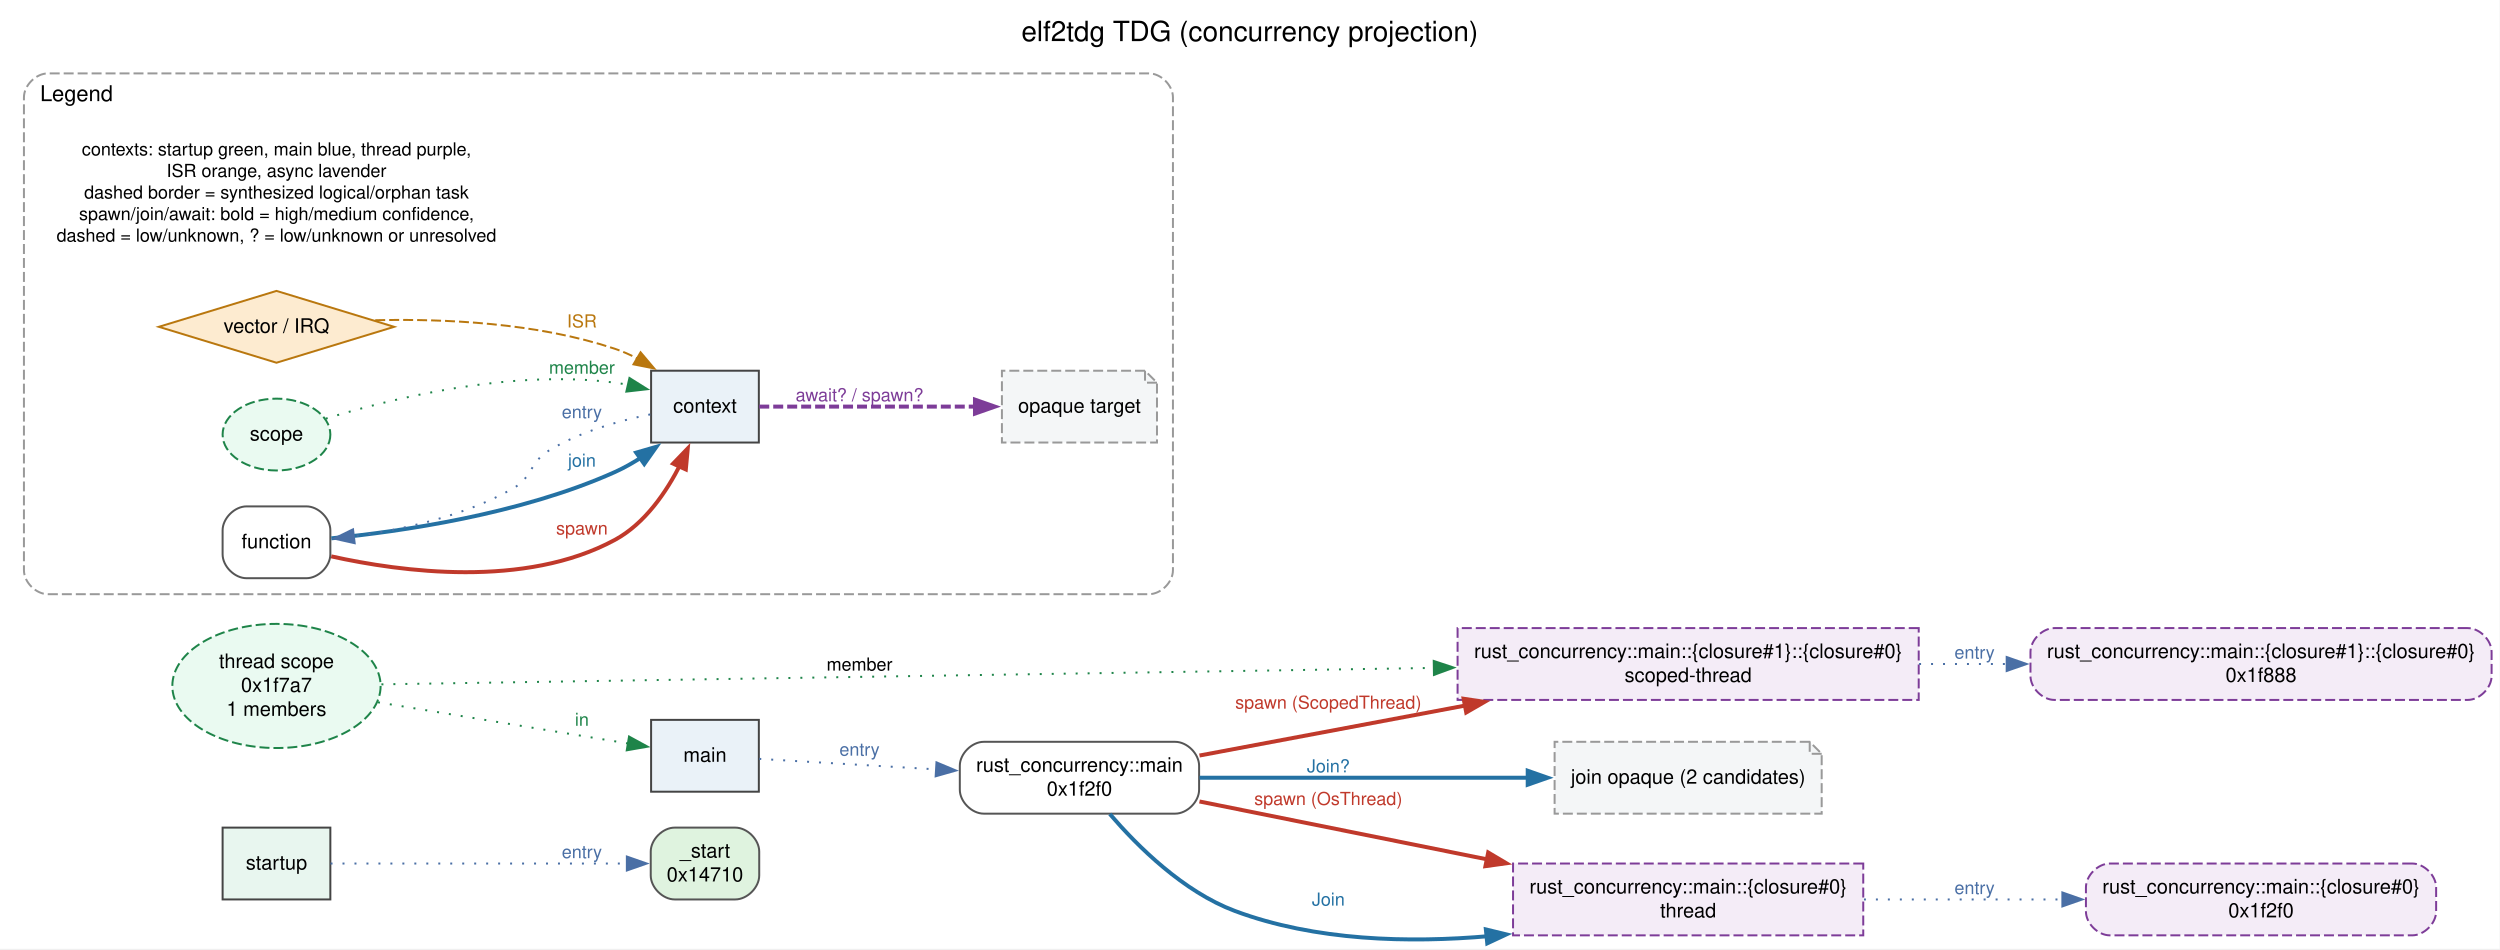
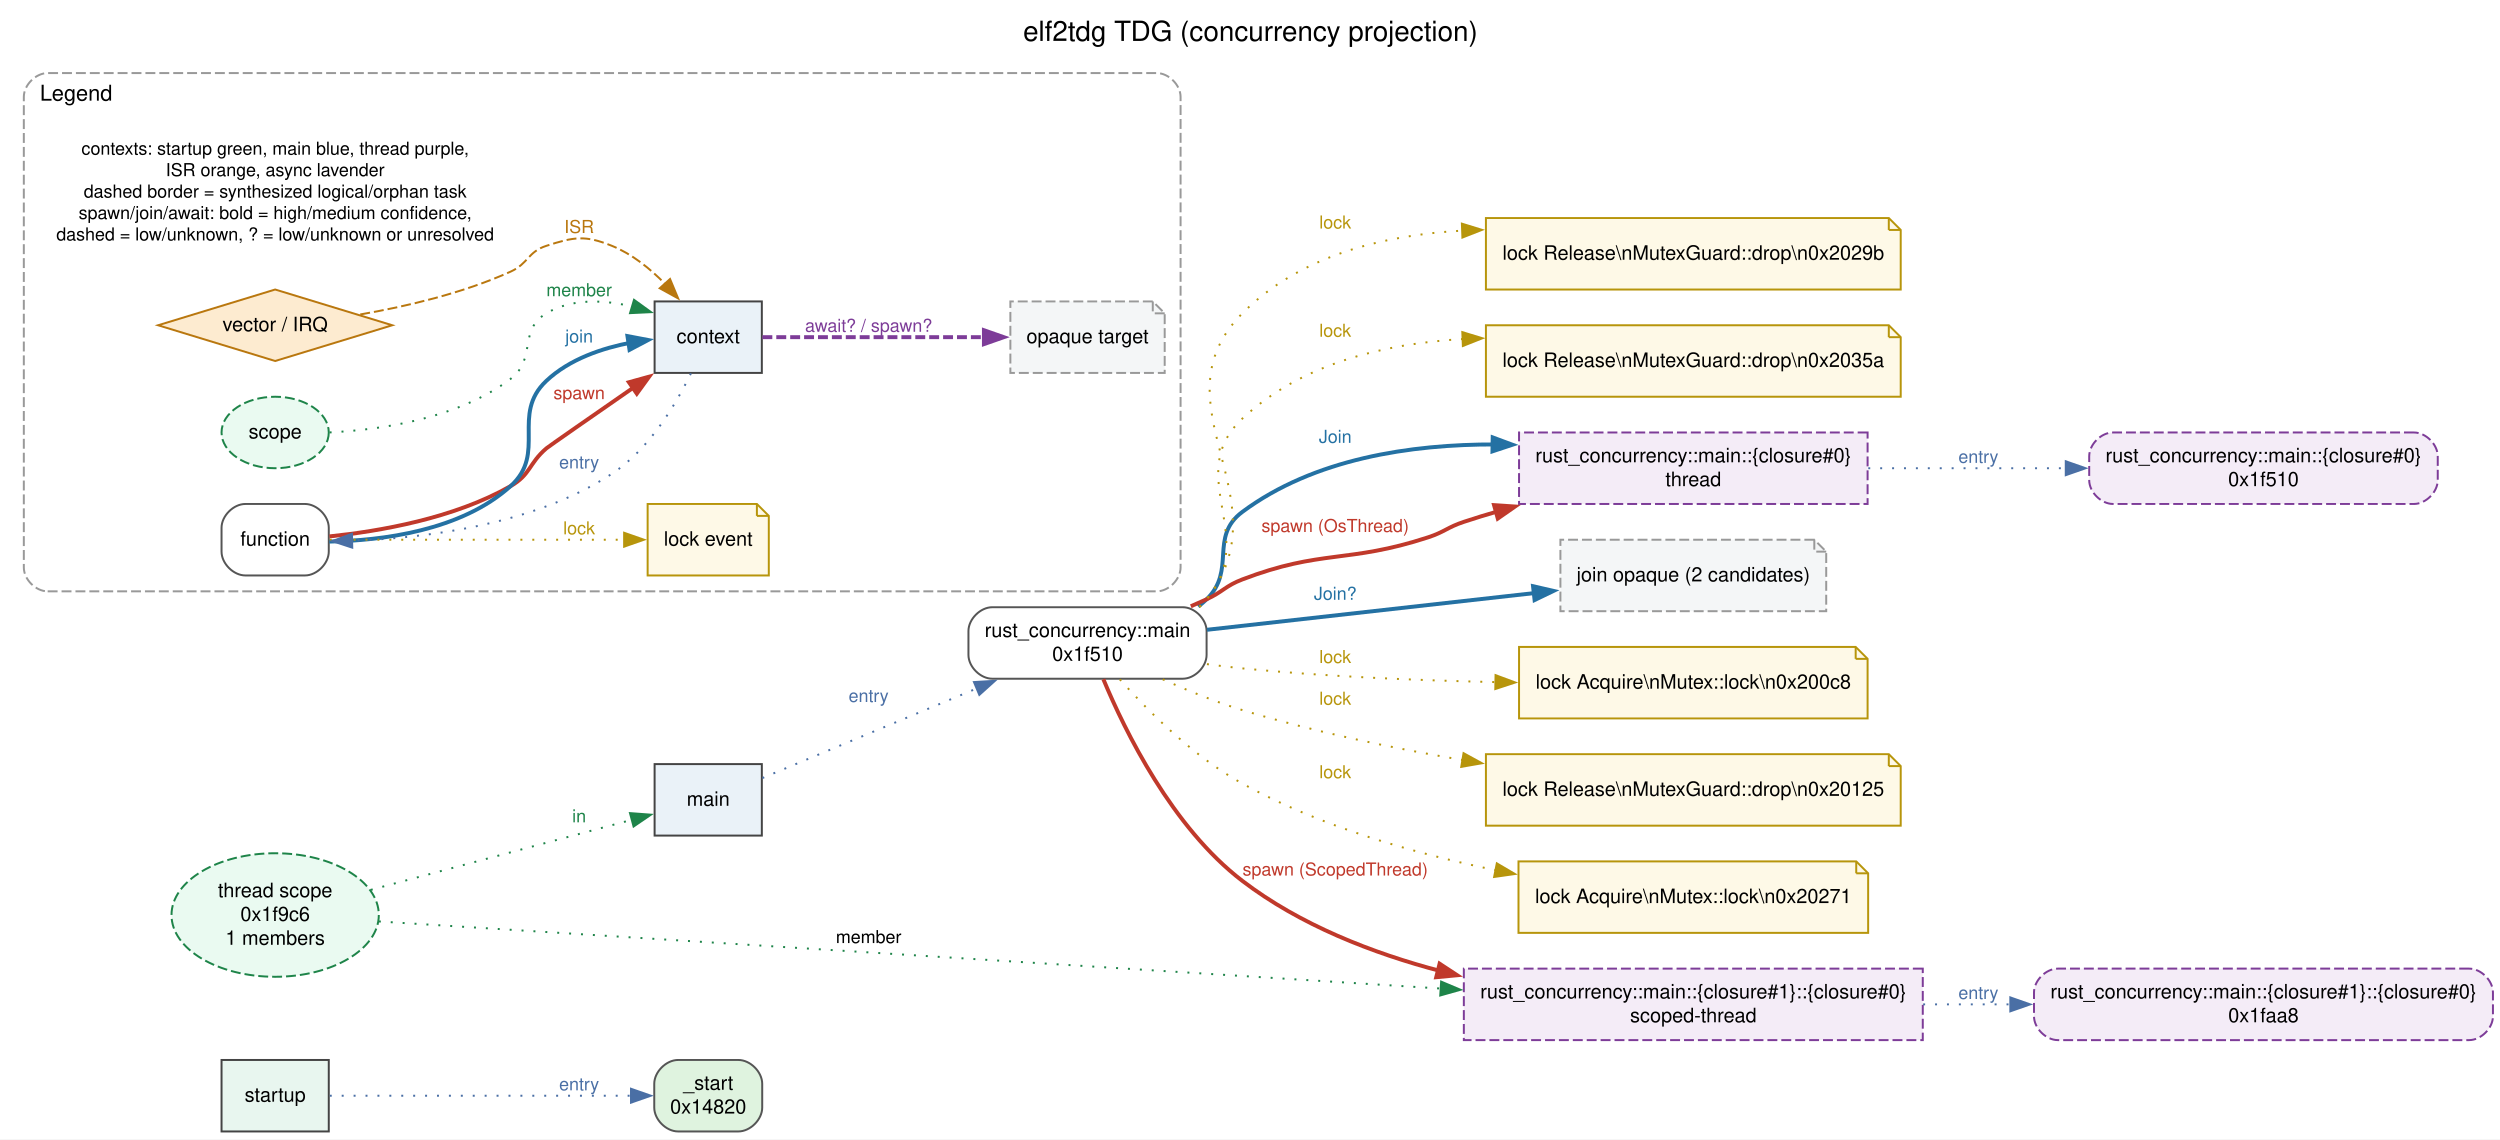
- <svg xmlns="http://www.w3.org/2000/svg" width="1253pt" height="476pt" viewBox="0.00 0.00 1253.00 476.00">
-   <g id="graph0" class="graph" transform="scale(1 1) rotate(0) translate(4 471.55)">
-     <polygon fill="white" stroke="none" points="-4,4 -4,-471.55 1248.79,-471.55 1248.79,4 -4,4" />
-     <text xml:space="preserve" text-anchor="middle" x="622.4" y="-450.95" font-family="Helvetica,sans-Serif" font-size="14.00">elf2tdg TDG (concurrency projection)</text>
+ <svg xmlns="http://www.w3.org/2000/svg" width="1259pt" height="574pt" viewBox="0.00 0.00 1259.00 574.00">
+   <g id="graph0" class="graph" transform="scale(1 1) rotate(0) translate(4 569.8)">
+     <polygon fill="white" stroke="none" points="-4,4 -4,-569.8 1255.45,-569.8 1255.45,4 -4,4" />
+     <text xml:space="preserve" text-anchor="middle" x="625.72" y="-549.2" font-family="Helvetica,sans-Serif" font-size="14.00">elf2tdg TDG (concurrency projection)</text>
    <g id="clust1" class="cluster">
-       <path fill="none" stroke="#999999" stroke-dasharray="5,2" d="M20,-173.75C20,-173.75 571.88,-173.75 571.88,-173.75 577.88,-173.75 583.88,-179.75 583.88,-185.75 583.88,-185.75 583.88,-422.75 583.88,-422.75 583.88,-428.75 577.88,-434.75 571.88,-434.75 571.88,-434.75 20,-434.75 20,-434.75 14,-434.75 8,-428.75 8,-422.75 8,-422.75 8,-185.75 8,-185.75 8,-179.75 14,-173.75 20,-173.75" />
-       <text xml:space="preserve" text-anchor="middle" x="34.35" y="-420.85" font-family="Helvetica,sans-Serif" font-size="11.00">Legend</text>
+       <path fill="none" stroke="#999999" stroke-dasharray="5,2" d="M20,-272C20,-272 578.54,-272 578.54,-272 584.54,-272 590.54,-278 590.54,-284 590.54,-284 590.54,-521 590.54,-521 590.54,-527 584.54,-533 578.54,-533 578.54,-533 20,-533 20,-533 14,-533 8,-527 8,-521 8,-521 8,-284 8,-284 8,-278 14,-272 20,-272" />
+       <text xml:space="preserve" text-anchor="middle" x="34.35" y="-519.1" font-family="Helvetica,sans-Serif" font-size="11.00">Legend</text>
    </g>
    <g id="node1" class="node">
-       <path fill="#dff3df" stroke="#555555" d="M364.52,-56.75C364.52,-56.75 334.15,-56.75 334.15,-56.75 328.15,-56.75 322.15,-50.75 322.15,-44.75 322.15,-44.75 322.15,-32.75 322.15,-32.75 322.15,-26.75 328.15,-20.75 334.15,-20.75 334.15,-20.75 364.52,-20.75 364.52,-20.75 370.52,-20.75 376.52,-26.75 376.52,-32.75 376.52,-32.75 376.52,-44.75 376.52,-44.75 376.52,-50.75 370.52,-56.75 364.52,-56.75" />
-       <text xml:space="preserve" text-anchor="middle" x="349.33" y="-41.75" font-family="Helvetica,sans-Serif" font-size="10.00">_start</text>
-       <text xml:space="preserve" text-anchor="middle" x="349.33" y="-29.75" font-family="Helvetica,sans-Serif" font-size="10.00">0x14710</text>
+       <path fill="#dff3df" stroke="#555555" d="M367.85,-36C367.85,-36 337.48,-36 337.48,-36 331.48,-36 325.48,-30 325.48,-24 325.48,-24 325.48,-12 325.48,-12 325.48,-6 331.48,0 337.48,0 337.48,0 367.85,0 367.85,0 373.85,0 379.85,-6 379.85,-12 379.85,-12 379.85,-24 379.85,-24 379.85,-30 373.85,-36 367.85,-36" />
+       <text xml:space="preserve" text-anchor="middle" x="352.66" y="-21" font-family="Helvetica,sans-Serif" font-size="10.00">_start</text>
+       <text xml:space="preserve" text-anchor="middle" x="352.66" y="-9" font-family="Helvetica,sans-Serif" font-size="10.00">0x14820</text>
    </g>
    <g id="node2" class="node">
-       <path fill="#ffffff" stroke="#555555" d="M584.99,-99.75C584.99,-99.75 489.06,-99.75 489.06,-99.75 483.06,-99.75 477.06,-93.75 477.06,-87.75 477.06,-87.75 477.06,-75.75 477.06,-75.75 477.06,-69.75 483.06,-63.75 489.06,-63.75 489.06,-63.75 584.99,-63.75 584.99,-63.75 590.99,-63.75 596.99,-69.75 596.99,-75.75 596.99,-75.75 596.99,-87.75 596.99,-87.75 596.99,-93.75 590.99,-99.75 584.99,-99.75" />
-       <text xml:space="preserve" text-anchor="middle" x="537.02" y="-84.75" font-family="Helvetica,sans-Serif" font-size="10.00">rust_concurrency::main</text>
-       <text xml:space="preserve" text-anchor="middle" x="537.02" y="-72.75" font-family="Helvetica,sans-Serif" font-size="10.00">0x1f2f0</text>
+       <path fill="#ffffff" stroke="#555555" d="M591.64,-264C591.64,-264 495.71,-264 495.71,-264 489.71,-264 483.71,-258 483.71,-252 483.71,-252 483.71,-240 483.71,-240 483.71,-234 489.71,-228 495.71,-228 495.71,-228 591.64,-228 591.64,-228 597.64,-228 603.64,-234 603.64,-240 603.64,-240 603.64,-252 603.64,-252 603.64,-258 597.64,-264 591.64,-264" />
+       <text xml:space="preserve" text-anchor="middle" x="543.68" y="-249" font-family="Helvetica,sans-Serif" font-size="10.00">rust_concurrency::main</text>
+       <text xml:space="preserve" text-anchor="middle" x="543.68" y="-237" font-family="Helvetica,sans-Serif" font-size="10.00">0x1f510</text>
    </g>
    <g id="node6" class="node">
-       <polygon fill="#f4ecf7" stroke="#7d3c98" stroke-dasharray="5,2" points="957.66,-156.75 726.54,-156.75 726.54,-120.75 957.66,-120.75 957.66,-156.75" />
-       <text xml:space="preserve" text-anchor="middle" x="842.1" y="-141.75" font-family="Helvetica,sans-Serif" font-size="10.00">rust_concurrency::main::{closure#1}::{closure#0}</text>
-       <text xml:space="preserve" text-anchor="middle" x="842.1" y="-129.75" font-family="Helvetica,sans-Serif" font-size="10.00">scoped-thread</text>
+       <polygon fill="#f4ecf7" stroke="#7d3c98" stroke-dasharray="5,2" points="964.31,-82 733.19,-82 733.19,-46 964.31,-46 964.31,-82" />
+       <text xml:space="preserve" text-anchor="middle" x="848.75" y="-67" font-family="Helvetica,sans-Serif" font-size="10.00">rust_concurrency::main::{closure#1}::{closure#0}</text>
+       <text xml:space="preserve" text-anchor="middle" x="848.75" y="-55" font-family="Helvetica,sans-Serif" font-size="10.00">scoped-thread</text>
    </g>
    <g id="edge10" class="edge">
-       <path fill="none" stroke="#c0392b" stroke-width="2" d="M597.18,-92.88C635.45,-100.08 686.44,-109.67 731.9,-118.22" />
-       <polygon fill="#c0392b" stroke="#c0392b" stroke-width="2" points="729.57,-121.34 740.05,-119.75 730.87,-114.46 729.57,-121.34" />
-       <text xml:space="preserve" text-anchor="middle" x="661.76" y="-116.37" font-family="Helvetica,sans-Serif" font-size="9.00" fill="#c0392b">spawn (ScopedThread)</text>
+       <path fill="none" stroke="#c0392b" stroke-width="2" d="M551.65,-227.74C562.6,-201.47 586.29,-153.23 621.64,-126.2 650.59,-104.07 686.93,-89.81 721.96,-80.63" />
+       <polygon fill="#c0392b" stroke="#c0392b" stroke-width="2" points="720.98,-84.48 729.84,-78.67 719.29,-77.68 720.98,-84.48" />
+       <text xml:space="preserve" text-anchor="middle" x="668.42" y="-128.9" font-family="Helvetica,sans-Serif" font-size="9.00" fill="#c0392b">spawn (ScopedThread)</text>
    </g>
    <g id="node8" class="node">
-       <polygon fill="#f4ecf7" stroke="#7d3c98" stroke-dasharray="5,2" points="929.86,-38.75 754.34,-38.75 754.34,-2.75 929.86,-2.75 929.86,-38.75" />
-       <text xml:space="preserve" text-anchor="middle" x="842.1" y="-23.75" font-family="Helvetica,sans-Serif" font-size="10.00">rust_concurrency::main::{closure#0}</text>
-       <text xml:space="preserve" text-anchor="middle" x="842.1" y="-11.75" font-family="Helvetica,sans-Serif" font-size="10.00">thread</text>
+       <polygon fill="#f4ecf7" stroke="#7d3c98" stroke-dasharray="5,2" points="936.52,-352 760.99,-352 760.99,-316 936.52,-316 936.52,-352" />
+       <text xml:space="preserve" text-anchor="middle" x="848.75" y="-337" font-family="Helvetica,sans-Serif" font-size="10.00">rust_concurrency::main::{closure#0}</text>
+       <text xml:space="preserve" text-anchor="middle" x="848.75" y="-325" font-family="Helvetica,sans-Serif" font-size="10.00">thread</text>
    </g>
    <g id="edge7" class="edge">
-       <path fill="none" stroke="#2471a3" stroke-width="2" d="M552.24,-63.56C566.21,-47.3 589.13,-24.61 614.99,-14.95 655.09,0.02 702.03,1.19 742.72,-2.4" />
-       <polygon fill="#2471a3" stroke="#2471a3" stroke-width="2" points="740.71,-5.72 751.01,-3.23 741.41,1.25 740.71,-5.72" />
-       <text xml:space="preserve" text-anchor="middle" x="661.76" y="-17.65" font-family="Helvetica,sans-Serif" font-size="9.00" fill="#2471a3">Join</text>
+       <path fill="none" stroke="#2471a3" stroke-width="2" d="M599.41,-264.34C600.89,-265.49 602.31,-266.71 603.64,-268 618.81,-282.71 604.69,-299.39 621.64,-312 657.66,-338.8 706.35,-346.12 749.32,-345.98" />
+       <polygon fill="#2471a3" stroke="#2471a3" stroke-width="2" points="747.73,-349.51 757.67,-345.83 747.61,-342.51 747.73,-349.51" />
+       <text xml:space="preserve" text-anchor="middle" x="668.42" y="-346.77" font-family="Helvetica,sans-Serif" font-size="9.00" fill="#2471a3">Join</text>
    </g>
    <g id="edge9" class="edge">
-       <path fill="none" stroke="#c0392b" stroke-width="2" d="M597.18,-69.85C638.57,-61.52 694.83,-50.19 742.89,-40.52" />
-       <polygon fill="#c0392b" stroke="#c0392b" stroke-width="2" points="741.88,-44.29 751,-38.89 740.5,-37.43 741.88,-44.29" />
-       <text xml:space="preserve" text-anchor="middle" x="661.76" y="-68.09" font-family="Helvetica,sans-Serif" font-size="9.00" fill="#c0392b">spawn (OsThread)</text>
+       <path fill="none" stroke="#c0392b" stroke-width="2" d="M595.69,-264.48C598.4,-265.64 601.06,-266.81 603.64,-268 611.95,-271.83 613.09,-274.73 621.64,-278 661.47,-293.22 674.67,-285.96 715.19,-299.2 723.48,-301.91 724.92,-304.26 733.19,-307 738.95,-308.91 744.91,-310.74 750.96,-312.48" />
+       <polygon fill="#c0392b" stroke="#c0392b" stroke-width="2" points="748.41,-315.4 758.98,-314.71 750.28,-308.66 748.41,-315.4" />
+       <text xml:space="preserve" text-anchor="middle" x="668.42" y="-301.9" font-family="Helvetica,sans-Serif" font-size="9.00" fill="#c0392b">spawn (OsThread)</text>
    </g>
    <g id="node10" class="node">
-       <polygon fill="#f4f6f7" stroke="#999999" stroke-dasharray="5,2" points="903.03,-99.75 775.17,-99.75 775.17,-63.75 909.03,-63.75 909.03,-93.75 903.03,-99.75" />
-       <polyline fill="none" stroke="#999999" stroke-dasharray="5,2" points="903.03,-99.75 903.03,-93.75" />
-       <polyline fill="none" stroke="#999999" stroke-dasharray="5,2" points="909.03,-93.75 903.03,-93.75" />
-       <text xml:space="preserve" text-anchor="middle" x="842.1" y="-78.75" font-family="Helvetica,sans-Serif" font-size="10.00">join opaque (2 candidates)</text>
+       <polygon fill="#f4f6f7" stroke="#999999" stroke-dasharray="5,2" points="909.68,-298 781.82,-298 781.82,-262 915.68,-262 915.68,-292 909.68,-298" />
+       <polyline fill="none" stroke="#999999" stroke-dasharray="5,2" points="909.68,-298 909.68,-292" />
+       <polyline fill="none" stroke="#999999" stroke-dasharray="5,2" points="915.68,-292 909.68,-292" />
+       <text xml:space="preserve" text-anchor="middle" x="848.75" y="-277" font-family="Helvetica,sans-Serif" font-size="10.00">join opaque (2 candidates)</text>
    </g>
    <g id="edge8" class="edge">
-       <path fill="none" stroke="#2471a3" stroke-width="2" d="M597.18,-81.75C644.58,-81.75 711.49,-81.75 763.25,-81.75" />
-       <polygon fill="#2471a3" stroke="#2471a3" stroke-width="2" points="761.69,-85.25 771.69,-81.75 761.69,-78.25 761.69,-85.25" />
-       <text xml:space="preserve" text-anchor="middle" x="661.76" y="-84.45" font-family="Helvetica,sans-Serif" font-size="9.00" fill="#2471a3">Join?</text>
+       <path fill="none" stroke="#2471a3" stroke-width="2" d="M603.83,-252.64C651.34,-257.97 718.43,-265.49 770.23,-271.3" />
+       <polygon fill="#2471a3" stroke="#2471a3" stroke-width="2" points="768.04,-274.58 778.36,-272.22 768.82,-267.62 768.04,-274.58" />
+       <text xml:space="preserve" text-anchor="middle" x="668.42" y="-267.74" font-family="Helvetica,sans-Serif" font-size="9.00" fill="#2471a3">Join?</text>
+     </g>
+     <g id="node11" class="node">
+       <polygon fill="#fef9e7" stroke="#b7950b" points="930.52,-244 760.99,-244 760.99,-208 936.52,-208 936.52,-238 930.52,-244" />
+       <polyline fill="none" stroke="#b7950b" points="930.52,-244 930.52,-238" />
+       <polyline fill="none" stroke="#b7950b" points="936.52,-238 930.52,-238" />
+       <text xml:space="preserve" text-anchor="middle" x="848.75" y="-223" font-family="Helvetica,sans-Serif" font-size="10.00">lock Acquire\nMutex::lock\n0x200c8</text>
+     </g>
+     <g id="edge11" class="edge">
+       <path fill="none" stroke="#b7950b" stroke-dasharray="1,5" d="M603.82,-235.35C609.82,-234.51 615.85,-233.77 621.64,-233.2 663.35,-229.09 709.58,-227.15 749.31,-226.29" />
+       <polygon fill="#b7950b" stroke="#b7950b" points="749.16,-229.8 759.09,-226.1 749.03,-222.8 749.16,-229.8" />
+       <text xml:space="preserve" text-anchor="middle" x="668.42" y="-235.9" font-family="Helvetica,sans-Serif" font-size="9.00" fill="#b7950b">lock</text>
+     </g>
+     <g id="node12" class="node">
+       <polygon fill="#fef9e7" stroke="#b7950b" points="947.2,-190 744.31,-190 744.31,-154 953.2,-154 953.2,-184 947.2,-190" />
+       <polyline fill="none" stroke="#b7950b" points="947.2,-190 947.2,-184" />
+       <polyline fill="none" stroke="#b7950b" points="953.2,-184 947.2,-184" />
+       <text xml:space="preserve" text-anchor="middle" x="848.75" y="-169" font-family="Helvetica,sans-Serif" font-size="10.00">lock Release\nMutexGuard::drop\n0x20125</text>
+     </g>
+     <g id="edge12" class="edge">
+       <path fill="none" stroke="#b7950b" stroke-dasharray="1,5" d="M581.58,-227.67C594.06,-222.04 608.24,-216.27 621.64,-212.2 657.17,-201.41 696.76,-193.15 732.77,-187.01" />
+       <polygon fill="#b7950b" stroke="#b7950b" points="733.04,-190.51 742.33,-185.42 731.89,-183.61 733.04,-190.51" />
+       <text xml:space="preserve" text-anchor="middle" x="668.42" y="-214.9" font-family="Helvetica,sans-Serif" font-size="9.00" fill="#b7950b">lock</text>
+     </g>
+     <g id="node13" class="node">
+       <polygon fill="#fef9e7" stroke="#b7950b" points="930.8,-136 760.71,-136 760.71,-100 936.8,-100 936.8,-130 930.8,-136" />
+       <polyline fill="none" stroke="#b7950b" points="930.8,-136 930.8,-130" />
+       <polyline fill="none" stroke="#b7950b" points="936.8,-130 930.8,-130" />
+       <text xml:space="preserve" text-anchor="middle" x="848.75" y="-115" font-family="Helvetica,sans-Serif" font-size="10.00">lock Acquire\nMutex::lock\n0x20271</text>
+     </g>
+     <g id="edge13" class="edge">
+       <path fill="none" stroke="#b7950b" stroke-dasharray="1,5" d="M559.94,-227.67C574.28,-211.58 597.16,-188.7 621.64,-175.2 660.7,-153.66 708.01,-140.06 749.23,-131.57" />
+       <polygon fill="#b7950b" stroke="#b7950b" points="749.79,-135.02 758.92,-129.65 748.44,-128.16 749.79,-135.02" />
+       <text xml:space="preserve" text-anchor="middle" x="668.42" y="-177.9" font-family="Helvetica,sans-Serif" font-size="9.00" fill="#b7950b">lock</text>
+     </g>
+     <g id="node14" class="node">
+       <polygon fill="#fef9e7" stroke="#b7950b" points="947.2,-460 744.31,-460 744.31,-424 953.2,-424 953.2,-454 947.2,-460" />
+       <polyline fill="none" stroke="#b7950b" points="947.2,-460 947.2,-454" />
+       <polyline fill="none" stroke="#b7950b" points="953.2,-454 947.2,-454" />
+       <text xml:space="preserve" text-anchor="middle" x="848.75" y="-439" font-family="Helvetica,sans-Serif" font-size="10.00">lock Release\nMutexGuard::drop\n0x2029b</text>
+     </g>
+     <g id="edge14" class="edge">
+       <path fill="none" stroke="#b7950b" stroke-dasharray="1,5" d="M600.12,-264.14C601.38,-265.34 602.56,-266.63 603.64,-268 643.65,-318.59 576.21,-366.22 621.64,-412 650.33,-440.9 692.45,-451.43 732.59,-453.67" />
+       <polygon fill="#b7950b" stroke="#b7950b" points="732.21,-457.16 742.33,-454.04 732.47,-450.17 732.21,-457.16" />
+       <text xml:space="preserve" text-anchor="middle" x="668.42" y="-454.72" font-family="Helvetica,sans-Serif" font-size="9.00" fill="#b7950b">lock</text>
+     </g>
+     <g id="node15" class="node">
+       <polygon fill="#fef9e7" stroke="#b7950b" points="947.2,-406 744.31,-406 744.31,-370 953.2,-370 953.2,-400 947.2,-406" />
+       <polyline fill="none" stroke="#b7950b" points="947.2,-406 947.2,-400" />
+       <polyline fill="none" stroke="#b7950b" points="953.2,-400 947.2,-400" />
+       <text xml:space="preserve" text-anchor="middle" x="848.75" y="-385" font-family="Helvetica,sans-Serif" font-size="10.00">lock Release\nMutexGuard::drop\n0x2035a</text>
+     </g>
+     <g id="edge15" class="edge">
+       <path fill="none" stroke="#b7950b" stroke-dasharray="1,5" d="M599.99,-264.24C601.29,-265.42 602.51,-266.67 603.64,-268 630.34,-299.41 591.52,-330.85 621.64,-359 651.12,-386.54 692.97,-396.75 732.66,-399.06" />
+       <polygon fill="#b7950b" stroke="#b7950b" points="732.42,-402.55 742.55,-399.46 732.7,-395.56 732.42,-402.55" />
+       <text xml:space="preserve" text-anchor="middle" x="668.42" y="-400.21" font-family="Helvetica,sans-Serif" font-size="9.00" fill="#b7950b">lock</text>
    </g>
    <g id="node3" class="node">
-       <path fill="#f4ecf7" stroke="#7d3c98" stroke-dasharray="5,2" d="M1204.99,-38.75C1204.99,-38.75 1053.47,-38.75 1053.47,-38.75 1047.47,-38.75 1041.47,-32.75 1041.47,-26.75 1041.47,-26.75 1041.47,-14.75 1041.47,-14.75 1041.47,-8.75 1047.47,-2.75 1053.47,-2.75 1053.47,-2.75 1204.99,-2.75 1204.99,-2.75 1210.99,-2.75 1216.99,-8.75 1216.99,-14.75 1216.99,-14.75 1216.99,-26.75 1216.99,-26.75 1216.99,-32.75 1210.99,-38.75 1204.99,-38.75" />
-       <text xml:space="preserve" text-anchor="middle" x="1129.23" y="-23.75" font-family="Helvetica,sans-Serif" font-size="10.00">rust_concurrency::main::{closure#0}</text>
-       <text xml:space="preserve" text-anchor="middle" x="1129.23" y="-11.75" font-family="Helvetica,sans-Serif" font-size="10.00">0x1f2f0</text>
+       <path fill="#f4ecf7" stroke="#7d3c98" stroke-dasharray="5,2" d="M1211.65,-352C1211.65,-352 1060.12,-352 1060.12,-352 1054.12,-352 1048.12,-346 1048.12,-340 1048.12,-340 1048.12,-328 1048.12,-328 1048.12,-322 1054.12,-316 1060.12,-316 1060.12,-316 1211.65,-316 1211.65,-316 1217.65,-316 1223.65,-322 1223.65,-328 1223.65,-328 1223.65,-340 1223.65,-340 1223.65,-346 1217.65,-352 1211.65,-352" />
+       <text xml:space="preserve" text-anchor="middle" x="1135.88" y="-337" font-family="Helvetica,sans-Serif" font-size="10.00">rust_concurrency::main::{closure#0}</text>
+       <text xml:space="preserve" text-anchor="middle" x="1135.88" y="-325" font-family="Helvetica,sans-Serif" font-size="10.00">0x1f510</text>
    </g>
    <g id="node4" class="node">
-       <path fill="#f4ecf7" stroke="#7d3c98" stroke-dasharray="5,2" d="M1232.79,-156.75C1232.79,-156.75 1025.67,-156.75 1025.67,-156.75 1019.67,-156.75 1013.67,-150.75 1013.67,-144.75 1013.67,-144.75 1013.67,-132.75 1013.67,-132.75 1013.67,-126.75 1019.67,-120.75 1025.67,-120.75 1025.67,-120.75 1232.79,-120.75 1232.79,-120.75 1238.79,-120.75 1244.79,-126.75 1244.79,-132.75 1244.79,-132.75 1244.79,-144.75 1244.79,-144.75 1244.79,-150.75 1238.79,-156.75 1232.79,-156.75" />
-       <text xml:space="preserve" text-anchor="middle" x="1129.23" y="-141.75" font-family="Helvetica,sans-Serif" font-size="10.00">rust_concurrency::main::{closure#1}::{closure#0}</text>
-       <text xml:space="preserve" text-anchor="middle" x="1129.23" y="-129.75" font-family="Helvetica,sans-Serif" font-size="10.00">0x1f888</text>
+       <path fill="#f4ecf7" stroke="#7d3c98" stroke-dasharray="5,2" d="M1239.45,-82C1239.45,-82 1032.32,-82 1032.32,-82 1026.32,-82 1020.32,-76 1020.32,-70 1020.32,-70 1020.32,-58 1020.32,-58 1020.32,-52 1026.32,-46 1032.32,-46 1032.32,-46 1239.45,-46 1239.45,-46 1245.45,-46 1251.45,-52 1251.45,-58 1251.45,-58 1251.45,-70 1251.45,-70 1251.45,-76 1245.45,-82 1239.45,-82" />
+       <text xml:space="preserve" text-anchor="middle" x="1135.88" y="-67" font-family="Helvetica,sans-Serif" font-size="10.00">rust_concurrency::main::{closure#1}::{closure#0}</text>
+       <text xml:space="preserve" text-anchor="middle" x="1135.88" y="-55" font-family="Helvetica,sans-Serif" font-size="10.00">0x1faa8</text>
    </g>
    <g id="node5" class="node">
-       <polygon fill="#eaf2f8" stroke="#444444" points="376.33,-110.75 322.33,-110.75 322.33,-74.75 376.33,-74.75 376.33,-110.75" />
-       <text xml:space="preserve" text-anchor="middle" x="349.33" y="-89.75" font-family="Helvetica,sans-Serif" font-size="10.00">main</text>
+       <polygon fill="#eaf2f8" stroke="#444444" points="379.66,-185 325.66,-185 325.66,-149 379.66,-149 379.66,-185" />
+       <text xml:space="preserve" text-anchor="middle" x="352.66" y="-164" font-family="Helvetica,sans-Serif" font-size="10.00">main</text>
    </g>
    <g id="edge1" class="edge">
-       <path fill="none" stroke="#4a6fa5" stroke-dasharray="1,5" d="M376.54,-91.2C399.6,-89.84 434.26,-87.78 465.37,-85.94" />
-       <polygon fill="#4a6fa5" stroke="#4a6fa5" points="465.36,-89.45 475.14,-85.36 464.95,-82.46 465.36,-89.45" />
-       <text xml:space="preserve" text-anchor="middle" x="426.79" y="-92.8" font-family="Helvetica,sans-Serif" font-size="9.00" fill="#4a6fa5">entry</text>
+       <path fill="none" stroke="#4a6fa5" stroke-dasharray="1,5" d="M379.94,-177.98C407.82,-189.64 452.67,-208.38 488.23,-223.24" />
+       <polygon fill="#4a6fa5" stroke="#4a6fa5" points="486.49,-226.31 497.07,-226.94 489.19,-219.85 486.49,-226.31" />
+       <text xml:space="preserve" text-anchor="middle" x="433.44" y="-216.28" font-family="Helvetica,sans-Serif" font-size="9.00" fill="#4a6fa5">entry</text>
    </g>
    <g id="edge2" class="edge">
-       <path fill="none" stroke="#4a6fa5" stroke-dasharray="1,5" d="M957.84,-138.75C972.39,-138.75 987.34,-138.75 1002.06,-138.75" />
-       <polygon fill="#4a6fa5" stroke="#4a6fa5" points="1001.75,-142.25 1011.75,-138.75 1001.75,-135.25 1001.75,-142.25" />
-       <text xml:space="preserve" text-anchor="middle" x="985.66" y="-141.45" font-family="Helvetica,sans-Serif" font-size="9.00" fill="#4a6fa5">entry</text>
+       <path fill="none" stroke="#4a6fa5" stroke-dasharray="1,5" d="M964.49,-64C979.05,-64 994,-64 1008.72,-64" />
+       <polygon fill="#4a6fa5" stroke="#4a6fa5" points="1008.4,-67.5 1018.4,-64 1008.4,-60.5 1008.4,-67.5" />
+       <text xml:space="preserve" text-anchor="middle" x="992.32" y="-66.7" font-family="Helvetica,sans-Serif" font-size="9.00" fill="#4a6fa5">entry</text>
    </g>
    <g id="node7" class="node">
-       <polygon fill="#e8f6ef" stroke="#444444" points="161.57,-56.75 107.57,-56.75 107.57,-20.75 161.57,-20.75 161.57,-56.75" />
-       <text xml:space="preserve" text-anchor="middle" x="134.57" y="-35.75" font-family="Helvetica,sans-Serif" font-size="10.00">startup</text>
+       <polygon fill="#e8f6ef" stroke="#444444" points="161.57,-36 107.57,-36 107.57,0 161.57,0 161.57,-36" />
+       <text xml:space="preserve" text-anchor="middle" x="134.57" y="-15" font-family="Helvetica,sans-Serif" font-size="10.00">startup</text>
    </g>
    <g id="edge3" class="edge">
-       <path fill="none" stroke="#4a6fa5" stroke-dasharray="1,5" d="M161.66,-38.75C198.88,-38.75 267.47,-38.75 310.33,-38.75" />
-       <polygon fill="#4a6fa5" stroke="#4a6fa5" points="310.18,-42.25 320.18,-38.75 310.18,-35.25 310.18,-42.25" />
-       <text xml:space="preserve" text-anchor="middle" x="287.65" y="-41.45" font-family="Helvetica,sans-Serif" font-size="9.00" fill="#4a6fa5">entry</text>
+       <path fill="none" stroke="#4a6fa5" stroke-dasharray="1,5" d="M162.07,-18C200.08,-18 270.29,-18 313.78,-18" />
+       <polygon fill="#4a6fa5" stroke="#4a6fa5" points="313.77,-21.5 323.77,-18 313.77,-14.5 313.77,-21.5" />
+       <text xml:space="preserve" text-anchor="middle" x="287.65" y="-20.7" font-family="Helvetica,sans-Serif" font-size="9.00" fill="#4a6fa5">entry</text>
    </g>
    <g id="edge4" class="edge">
-       <path fill="none" stroke="#4a6fa5" stroke-dasharray="1,5" d="M930.2,-20.75C961.69,-20.75 997.47,-20.75 1029.87,-20.75" />
-       <polygon fill="#4a6fa5" stroke="#4a6fa5" points="1029.66,-24.25 1039.66,-20.75 1029.66,-17.25 1029.66,-24.25" />
-       <text xml:space="preserve" text-anchor="middle" x="985.66" y="-23.45" font-family="Helvetica,sans-Serif" font-size="9.00" fill="#4a6fa5">entry</text>
+       <path fill="none" stroke="#4a6fa5" stroke-dasharray="1,5" d="M936.85,-334C968.35,-334 1004.13,-334 1036.52,-334" />
+       <polygon fill="#4a6fa5" stroke="#4a6fa5" points="1036.32,-337.5 1046.32,-334 1036.32,-330.5 1036.32,-337.5" />
+       <text xml:space="preserve" text-anchor="middle" x="992.32" y="-336.7" font-family="Helvetica,sans-Serif" font-size="9.00" fill="#4a6fa5">entry</text>
    </g>
    <g id="node9" class="node">
-       <ellipse fill="#eafaf1" stroke="#1e8449" stroke-dasharray="5,2" cx="134.57" cy="-127.75" rx="52.2" ry="31.11" />
-       <text xml:space="preserve" text-anchor="middle" x="134.57" y="-136.75" font-family="Helvetica,sans-Serif" font-size="10.00">thread scope</text>
-       <text xml:space="preserve" text-anchor="middle" x="134.57" y="-124.75" font-family="Helvetica,sans-Serif" font-size="10.00">0x1f7a7</text>
-       <text xml:space="preserve" text-anchor="middle" x="134.57" y="-112.75" font-family="Helvetica,sans-Serif" font-size="10.00">1 members</text>
+       <ellipse fill="#eafaf1" stroke="#1e8449" stroke-dasharray="5,2" cx="134.57" cy="-109" rx="52.2" ry="31.11" />
+       <text xml:space="preserve" text-anchor="middle" x="134.57" y="-118" font-family="Helvetica,sans-Serif" font-size="10.00">thread scope</text>
+       <text xml:space="preserve" text-anchor="middle" x="134.57" y="-106" font-family="Helvetica,sans-Serif" font-size="10.00">0x1f9c6</text>
+       <text xml:space="preserve" text-anchor="middle" x="134.57" y="-94" font-family="Helvetica,sans-Serif" font-size="10.00">1 members</text>
    </g>
    <g id="edge5" class="edge">
-       <path fill="none" stroke="#1e8449" stroke-dasharray="1,5" d="M185.45,-119.55C223.86,-113.23 276.1,-104.64 310.95,-98.9" />
-       <polygon fill="#1e8449" stroke="#1e8449" points="311.27,-102.4 320.57,-97.32 310.13,-95.49 311.27,-102.4" />
-       <text xml:space="preserve" text-anchor="middle" x="287.65" y="-107.77" font-family="Helvetica,sans-Serif" font-size="9.00" fill="#1e8449">in</text>
+       <path fill="none" stroke="#1e8449" stroke-dasharray="1,5" d="M182.73,-121.66C222.34,-132.29 278.17,-147.27 314.63,-157.06" />
+       <polygon fill="#1e8449" stroke="#1e8449" points="313.26,-160.32 323.82,-159.53 315.07,-153.56 313.26,-160.32" />
+       <text xml:space="preserve" text-anchor="middle" x="287.65" y="-155.68" font-family="Helvetica,sans-Serif" font-size="9.00" fill="#1e8449">in</text>
    </g>
    <g id="edge6" class="edge">
-       <path fill="none" stroke="#1e8449" stroke-dasharray="1,5" d="M187.16,-128.56C297.29,-130.28 558.1,-134.34 715.04,-136.79" />
-       <polygon fill="#1e8449" stroke="#1e8449" points="714.59,-140.28 724.64,-136.94 714.7,-133.28 714.59,-140.28" />
-       <text xml:space="preserve" text-anchor="middle" x="426.79" y="-135.45" font-family="Helvetica,sans-Serif" font-size="9.00">member</text>
-     </g>
-     <g id="node11" class="node">
-       <path fill="#ffffff" stroke="#555555" d="M149.57,-217.75C149.57,-217.75 119.57,-217.75 119.57,-217.75 113.57,-217.75 107.57,-211.75 107.57,-205.75 107.57,-205.75 107.57,-193.75 107.57,-193.75 107.57,-187.75 113.57,-181.75 119.57,-181.75 119.57,-181.75 149.57,-181.75 149.57,-181.75 155.57,-181.75 161.57,-187.75 161.57,-193.75 161.57,-193.75 161.57,-205.75 161.57,-205.75 161.57,-211.75 155.57,-217.75 149.57,-217.75" />
-       <text xml:space="preserve" text-anchor="middle" x="134.57" y="-196.75" font-family="Helvetica,sans-Serif" font-size="10.00">function</text>
-     </g>
-     <g id="node12" class="node">
-       <polygon fill="#eaf2f8" stroke="#444444" points="376.33,-285.75 322.33,-285.75 322.33,-249.75 376.33,-249.75 376.33,-285.75" />
-       <text xml:space="preserve" text-anchor="middle" x="349.33" y="-264.75" font-family="Helvetica,sans-Serif" font-size="10.00">context</text>
-     </g>
-     <g id="edge11" class="edge">
-       <path fill="none" stroke="#c0392b" stroke-width="2" d="M162,-192.71C196.88,-184.95 259.12,-176.54 304.15,-200.95 319.25,-209.14 330.06,-224.98 337.21,-239.18" />
-       <polygon fill="#c0392b" stroke="#c0392b" stroke-width="2" points="333.36,-239.18 340.71,-246.81 339.73,-236.26 333.36,-239.18" />
-       <text xml:space="preserve" text-anchor="middle" x="287.65" y="-203.65" font-family="Helvetica,sans-Serif" font-size="9.00" fill="#c0392b">spawn</text>
-     </g>
-     <g id="edge12" class="edge">
-       <path fill="none" stroke="#2471a3" stroke-width="2" d="M162.07,-201.74C196.22,-205.09 256.83,-213.7 304.15,-234.95 309.01,-237.14 313.86,-239.93 318.46,-242.96" />
-       <polygon fill="#2471a3" stroke="#2471a3" stroke-width="2" points="314.85,-244.69 325.02,-247.64 318.91,-238.98 314.85,-244.69" />
-       <text xml:space="preserve" text-anchor="middle" x="287.65" y="-237.65" font-family="Helvetica,sans-Serif" font-size="9.00" fill="#2471a3">join</text>
-     </g>
-     <g id="edge13" class="edge">
-       <path fill="none" stroke="#4a6fa5" stroke-dasharray="1,5" d="M321.9,-263.84C306.3,-260.67 286.63,-255.15 271.14,-245.75 261.19,-239.72 263.24,-232.53 253.14,-226.75 228.61,-212.74 197.28,-206 173.13,-202.75" />
-       <polygon fill="#4a6fa5" stroke="#4a6fa5" points="173.76,-199.3 163.41,-201.6 172.93,-206.26 173.76,-199.3" />
-       <text xml:space="preserve" text-anchor="middle" x="287.65" y="-261.98" font-family="Helvetica,sans-Serif" font-size="9.00" fill="#4a6fa5">entry</text>
-     </g>
-     <g id="node14" class="node">
-       <polygon fill="#f4f6f7" stroke="#999999" stroke-dasharray="5,2" points="569.88,-285.75 498.16,-285.75 498.16,-249.75 575.88,-249.75 575.88,-279.75 569.88,-285.75" />
-       <polyline fill="none" stroke="#999999" stroke-dasharray="5,2" points="569.88,-285.75 569.88,-279.75" />
-       <polyline fill="none" stroke="#999999" stroke-dasharray="5,2" points="575.88,-279.75 569.88,-279.75" />
-       <text xml:space="preserve" text-anchor="middle" x="537.02" y="-264.75" font-family="Helvetica,sans-Serif" font-size="10.00">opaque target</text>
+       <path fill="none" stroke="#1e8449" stroke-dasharray="1,5" d="M186.79,-105.76C297.75,-98.75 563.09,-81.99 721.78,-71.96" />
+       <polygon fill="#1e8449" stroke="#1e8449" points="721.75,-75.47 731.51,-71.35 721.31,-68.48 721.75,-75.47" />
+       <text xml:space="preserve" text-anchor="middle" x="433.44" y="-94.86" font-family="Helvetica,sans-Serif" font-size="9.00">member</text>
+     </g>
+     <g id="node16" class="node">
+       <path fill="#ffffff" stroke="#555555" d="M149.57,-316C149.57,-316 119.57,-316 119.57,-316 113.57,-316 107.57,-310 107.57,-304 107.57,-304 107.57,-292 107.57,-292 107.57,-286 113.57,-280 119.57,-280 119.57,-280 149.57,-280 149.57,-280 155.57,-280 161.57,-286 161.57,-292 161.57,-292 161.57,-304 161.57,-304 161.57,-310 155.57,-316 149.57,-316" />
+       <text xml:space="preserve" text-anchor="middle" x="134.57" y="-295" font-family="Helvetica,sans-Serif" font-size="10.00">function</text>
+     </g>
+     <g id="node17" class="node">
+       <polygon fill="#eaf2f8" stroke="#444444" points="379.66,-418 325.66,-418 325.66,-382 379.66,-382 379.66,-418" />
+       <text xml:space="preserve" text-anchor="middle" x="352.66" y="-397" font-family="Helvetica,sans-Serif" font-size="10.00">context</text>
+     </g>
+     <g id="edge17" class="edge">
+       <path fill="none" stroke="#c0392b" stroke-width="2" d="M161.91,-299.67C186.84,-302.23 224.59,-308.69 253.14,-325 263.24,-330.77 262.32,-336.42 271.14,-344 272.24,-344.94 294.94,-360.72 315.96,-375.29" />
+       <polygon fill="#c0392b" stroke="#c0392b" stroke-width="2" points="312.72,-377.3 322.93,-380.12 316.7,-371.55 312.72,-377.3" />
+       <text xml:space="preserve" text-anchor="middle" x="287.65" y="-368.79" font-family="Helvetica,sans-Serif" font-size="9.00" fill="#c0392b">spawn</text>
+     </g>
+     <g id="edge18" class="edge">
+       <path fill="none" stroke="#2471a3" stroke-width="2" d="M161.79,-297.06C188.07,-297.55 228.12,-302.4 253.14,-325 271.6,-341.67 253.03,-360.95 271.14,-378 282.75,-388.92 299.24,-394.52 314.28,-397.35" />
+       <polygon fill="#2471a3" stroke="#2471a3" stroke-width="2" points="311.99,-400.55 322.4,-398.57 313.03,-393.63 311.99,-400.55" />
+       <text xml:space="preserve" text-anchor="middle" x="287.65" y="-397.3" font-family="Helvetica,sans-Serif" font-size="9.00" fill="#2471a3">join</text>
+     </g>
+     <g id="node21" class="node">
+       <polygon fill="#fef9e7" stroke="#b7950b" points="377.17,-316 322.15,-316 322.15,-280 383.17,-280 383.17,-310 377.17,-316" />
+       <polyline fill="none" stroke="#b7950b" points="377.17,-316 377.17,-310" />
+       <polyline fill="none" stroke="#b7950b" points="383.17,-310 377.17,-310" />
+       <text xml:space="preserve" text-anchor="middle" x="352.66" y="-295" font-family="Helvetica,sans-Serif" font-size="10.00">lock event</text>
    </g>
    <g id="edge16" class="edge">
-       <path fill="none" stroke="#7d3c98" stroke-width="2" stroke-dasharray="5,2" d="M376.54,-267.75C405.05,-267.75 451.27,-267.75 486.63,-267.75" />
-       <polygon fill="#7d3c98" stroke="#7d3c98" stroke-width="2" points="484.66,-271.25 494.66,-267.75 484.66,-264.25 484.66,-271.25" />
-       <text xml:space="preserve" text-anchor="middle" x="426.79" y="-270.45" font-family="Helvetica,sans-Serif" font-size="9.00" fill="#7d3c98">await? / spawn?</text>
-     </g>
-     <g id="node13" class="node">
-       <ellipse fill="#eafaf1" stroke="#1e8449" stroke-dasharray="5,2" cx="134.57" cy="-253.75" rx="27" ry="18" />
-       <text xml:space="preserve" text-anchor="middle" x="134.57" y="-250.75" font-family="Helvetica,sans-Serif" font-size="10.00">scope</text>
-     </g>
-     <g id="edge14" class="edge">
-       <path fill="none" stroke="#1e8449" stroke-dasharray="1,5" d="M159.26,-261.72C191.84,-271.69 252.34,-286.66 304.15,-279.75 306.34,-279.46 308.57,-279.09 310.81,-278.67" />
-       <polygon fill="#1e8449" stroke="#1e8449" points="311.48,-282.1 320.45,-276.48 309.93,-275.28 311.48,-282.1" />
-       <text xml:space="preserve" text-anchor="middle" x="287.65" y="-284.22" font-family="Helvetica,sans-Serif" font-size="9.00" fill="#1e8449">member</text>
-     </g>
-     <g id="node15" class="node">
-       <polygon fill="#fdebd0" stroke="#b9770e" points="134.57,-325.75 75.6,-307.75 134.57,-289.75 193.54,-307.75 134.57,-325.75" />
-       <text xml:space="preserve" text-anchor="middle" x="134.57" y="-304.75" font-family="Helvetica,sans-Serif" font-size="10.00">vector / IRQ</text>
-     </g>
-     <g id="edge15" class="edge">
-       <path fill="none" stroke="#b9770e" stroke-dasharray="5,2" d="M184.06,-311.05C218.44,-311.86 265.21,-309.79 304.15,-296.75 307.92,-295.49 311.68,-293.83 315.32,-291.93" />
-       <polygon fill="#b9770e" stroke="#b9770e" points="317.05,-294.98 323.89,-286.89 313.5,-288.94 317.05,-294.98" />
-       <text xml:space="preserve" text-anchor="middle" x="287.65" y="-307.44" font-family="Helvetica,sans-Serif" font-size="9.00" fill="#b9770e">ISR</text>
-     </g>
-     <g id="node16" class="node">
-       <path fill="#ffffff" stroke="none" d="M241.14,-405.75C241.14,-405.75 28,-405.75 28,-405.75 22,-405.75 16,-399.75 16,-393.75 16,-393.75 16,-355.75 16,-355.75 16,-349.75 22,-343.75 28,-343.75 28,-343.75 241.14,-343.75 241.14,-343.75 247.14,-343.75 253.14,-349.75 253.14,-355.75 253.14,-355.75 253.14,-393.75 253.14,-393.75 253.14,-399.75 247.14,-405.75 241.14,-405.75" />
-       <text xml:space="preserve" text-anchor="middle" x="134.57" y="-393.65" font-family="Helvetica,sans-Serif" font-size="9.00">contexts: startup green, main blue, thread purple,</text>
-       <text xml:space="preserve" text-anchor="middle" x="134.57" y="-382.85" font-family="Helvetica,sans-Serif" font-size="9.00">ISR orange, async lavender</text>
-       <text xml:space="preserve" text-anchor="middle" x="134.57" y="-372.05" font-family="Helvetica,sans-Serif" font-size="9.00">dashed border = synthesized logical/orphan task</text>
-       <text xml:space="preserve" text-anchor="middle" x="134.57" y="-361.25" font-family="Helvetica,sans-Serif" font-size="9.00">spawn/join/await: bold = high/medium confidence,</text>
-       <text xml:space="preserve" text-anchor="middle" x="134.57" y="-350.45" font-family="Helvetica,sans-Serif" font-size="9.00">dashed = low/unknown, ? = low/unknown or unresolved</text>
+       <path fill="none" stroke="#b7950b" stroke-dasharray="1,5" d="M162.07,-298C199.13,-298 266.8,-298 310.46,-298" />
+       <polygon fill="#b7950b" stroke="#b7950b" points="310.31,-301.5 320.31,-298 310.31,-294.5 310.31,-301.5" />
+       <text xml:space="preserve" text-anchor="middle" x="287.65" y="-300.7" font-family="Helvetica,sans-Serif" font-size="9.00" fill="#b7950b">lock</text>
+     </g>
+     <g id="edge19" class="edge">
+       <path fill="none" stroke="#4a6fa5" stroke-dasharray="1,5" d="M343.95,-381.78C336.24,-365.87 322.84,-343.46 304.15,-331.2 264.53,-305.22 209.19,-298.7 172.88,-297.49" />
+       <polygon fill="#4a6fa5" stroke="#4a6fa5" points="173.39,-294 163.32,-297.3 173.25,-301 173.39,-294" />
+       <text xml:space="preserve" text-anchor="middle" x="287.65" y="-333.9" font-family="Helvetica,sans-Serif" font-size="9.00" fill="#4a6fa5">entry</text>
+     </g>
+     <g id="node19" class="node">
+       <polygon fill="#f4f6f7" stroke="#999999" stroke-dasharray="5,2" points="576.54,-418 504.82,-418 504.82,-382 582.54,-382 582.54,-412 576.54,-418" />
+       <polyline fill="none" stroke="#999999" stroke-dasharray="5,2" points="576.54,-418 576.54,-412" />
+       <polyline fill="none" stroke="#999999" stroke-dasharray="5,2" points="582.54,-412 576.54,-412" />
+       <text xml:space="preserve" text-anchor="middle" x="543.68" y="-397" font-family="Helvetica,sans-Serif" font-size="10.00">opaque target</text>
+     </g>
+     <g id="edge22" class="edge">
+       <path fill="none" stroke="#7d3c98" stroke-width="2" stroke-dasharray="5,2" d="M379.94,-400C409.14,-400 456.94,-400 493.2,-400" />
+       <polygon fill="#7d3c98" stroke="#7d3c98" stroke-width="2" points="491.51,-403.5 501.51,-400 491.51,-396.5 491.51,-403.5" />
+       <text xml:space="preserve" text-anchor="middle" x="433.44" y="-402.7" font-family="Helvetica,sans-Serif" font-size="9.00" fill="#7d3c98">await? / spawn?</text>
+     </g>
+     <g id="node18" class="node">
+       <ellipse fill="#eafaf1" stroke="#1e8449" stroke-dasharray="5,2" cx="134.57" cy="-352" rx="27" ry="18" />
+       <text xml:space="preserve" text-anchor="middle" x="134.57" y="-349" font-family="Helvetica,sans-Serif" font-size="10.00">scope</text>
+     </g>
+     <g id="edge20" class="edge">
+       <path fill="none" stroke="#1e8449" stroke-dasharray="1,5" d="M161.99,-352.03C187.68,-353.34 226.6,-358.89 253.14,-379 266.46,-389.09 256.78,-403.47 271.14,-412 284.12,-419.7 300.28,-418.89 314.71,-415.33" />
+       <polygon fill="#1e8449" stroke="#1e8449" points="315.29,-418.81 323.88,-412.6 313.29,-412.1 315.29,-418.81" />
+       <text xml:space="preserve" text-anchor="middle" x="287.65" y="-420.64" font-family="Helvetica,sans-Serif" font-size="9.00" fill="#1e8449">member</text>
+     </g>
+     <g id="node20" class="node">
+       <polygon fill="#fdebd0" stroke="#b9770e" points="134.57,-424 75.6,-406 134.57,-388 193.54,-406 134.57,-424" />
+       <text xml:space="preserve" text-anchor="middle" x="134.57" y="-403" font-family="Helvetica,sans-Serif" font-size="10.00">vector / IRQ</text>
+     </g>
+     <g id="edge21" class="edge">
+       <path fill="none" stroke="#b9770e" stroke-dasharray="5,2" d="M177.42,-411.44C200.48,-415.45 229.2,-422.15 253.14,-433 262.13,-437.07 261.75,-442.96 271.14,-446 285.1,-450.51 290.55,-451.5 304.15,-446 314.31,-441.89 323.5,-434.44 331.03,-426.73" />
+       <polygon fill="#b9770e" stroke="#b9770e" points="333.43,-429.3 337.51,-419.52 328.22,-424.62 333.43,-429.3" />
+       <text xml:space="preserve" text-anchor="middle" x="287.65" y="-452.47" font-family="Helvetica,sans-Serif" font-size="9.00" fill="#b9770e">ISR</text>
+     </g>
+     <g id="node22" class="node">
+       <path fill="#ffffff" stroke="none" d="M241.14,-504C241.14,-504 28,-504 28,-504 22,-504 16,-498 16,-492 16,-492 16,-454 16,-454 16,-448 22,-442 28,-442 28,-442 241.14,-442 241.14,-442 247.14,-442 253.14,-448 253.14,-454 253.14,-454 253.14,-492 253.14,-492 253.14,-498 247.14,-504 241.14,-504" />
+       <text xml:space="preserve" text-anchor="middle" x="134.57" y="-491.9" font-family="Helvetica,sans-Serif" font-size="9.00">contexts: startup green, main blue, thread purple,</text>
+       <text xml:space="preserve" text-anchor="middle" x="134.57" y="-481.1" font-family="Helvetica,sans-Serif" font-size="9.00">ISR orange, async lavender</text>
+       <text xml:space="preserve" text-anchor="middle" x="134.57" y="-470.3" font-family="Helvetica,sans-Serif" font-size="9.00">dashed border = synthesized logical/orphan task</text>
+       <text xml:space="preserve" text-anchor="middle" x="134.57" y="-459.5" font-family="Helvetica,sans-Serif" font-size="9.00">spawn/join/await: bold = high/medium confidence,</text>
+       <text xml:space="preserve" text-anchor="middle" x="134.57" y="-448.7" font-family="Helvetica,sans-Serif" font-size="9.00">dashed = low/unknown, ? = low/unknown or unresolved</text>
    </g>
  </g>
</svg>
